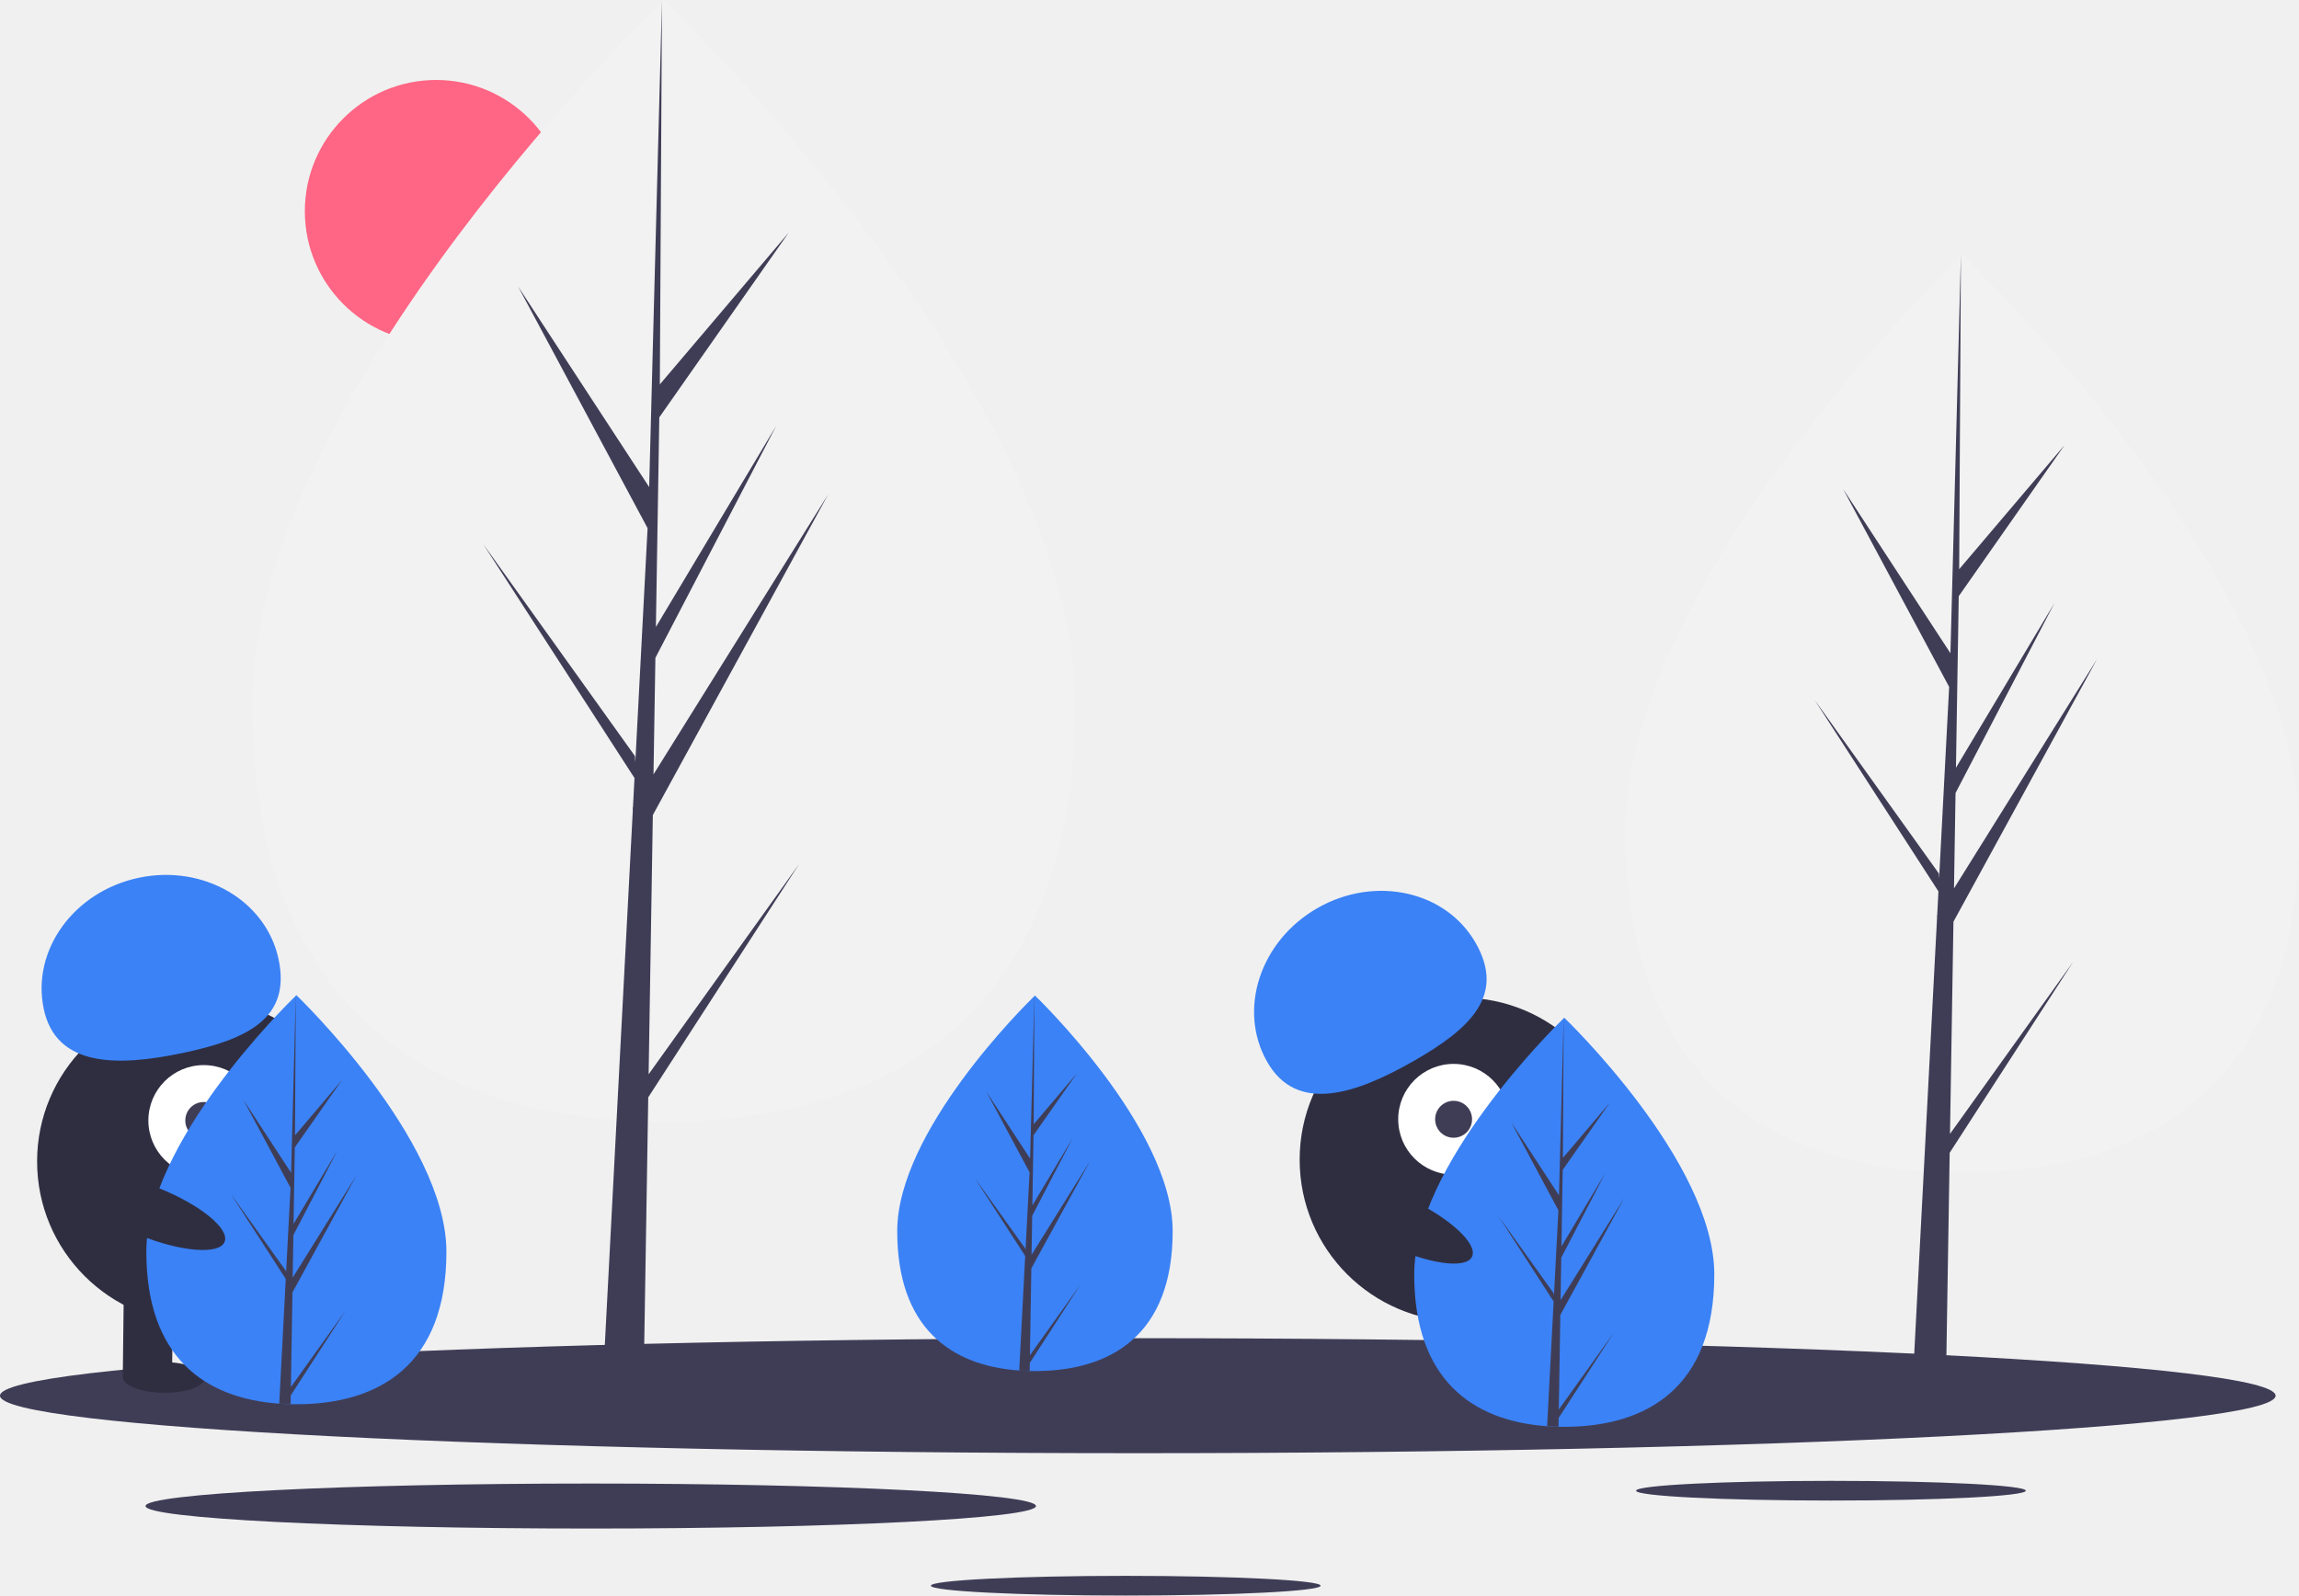
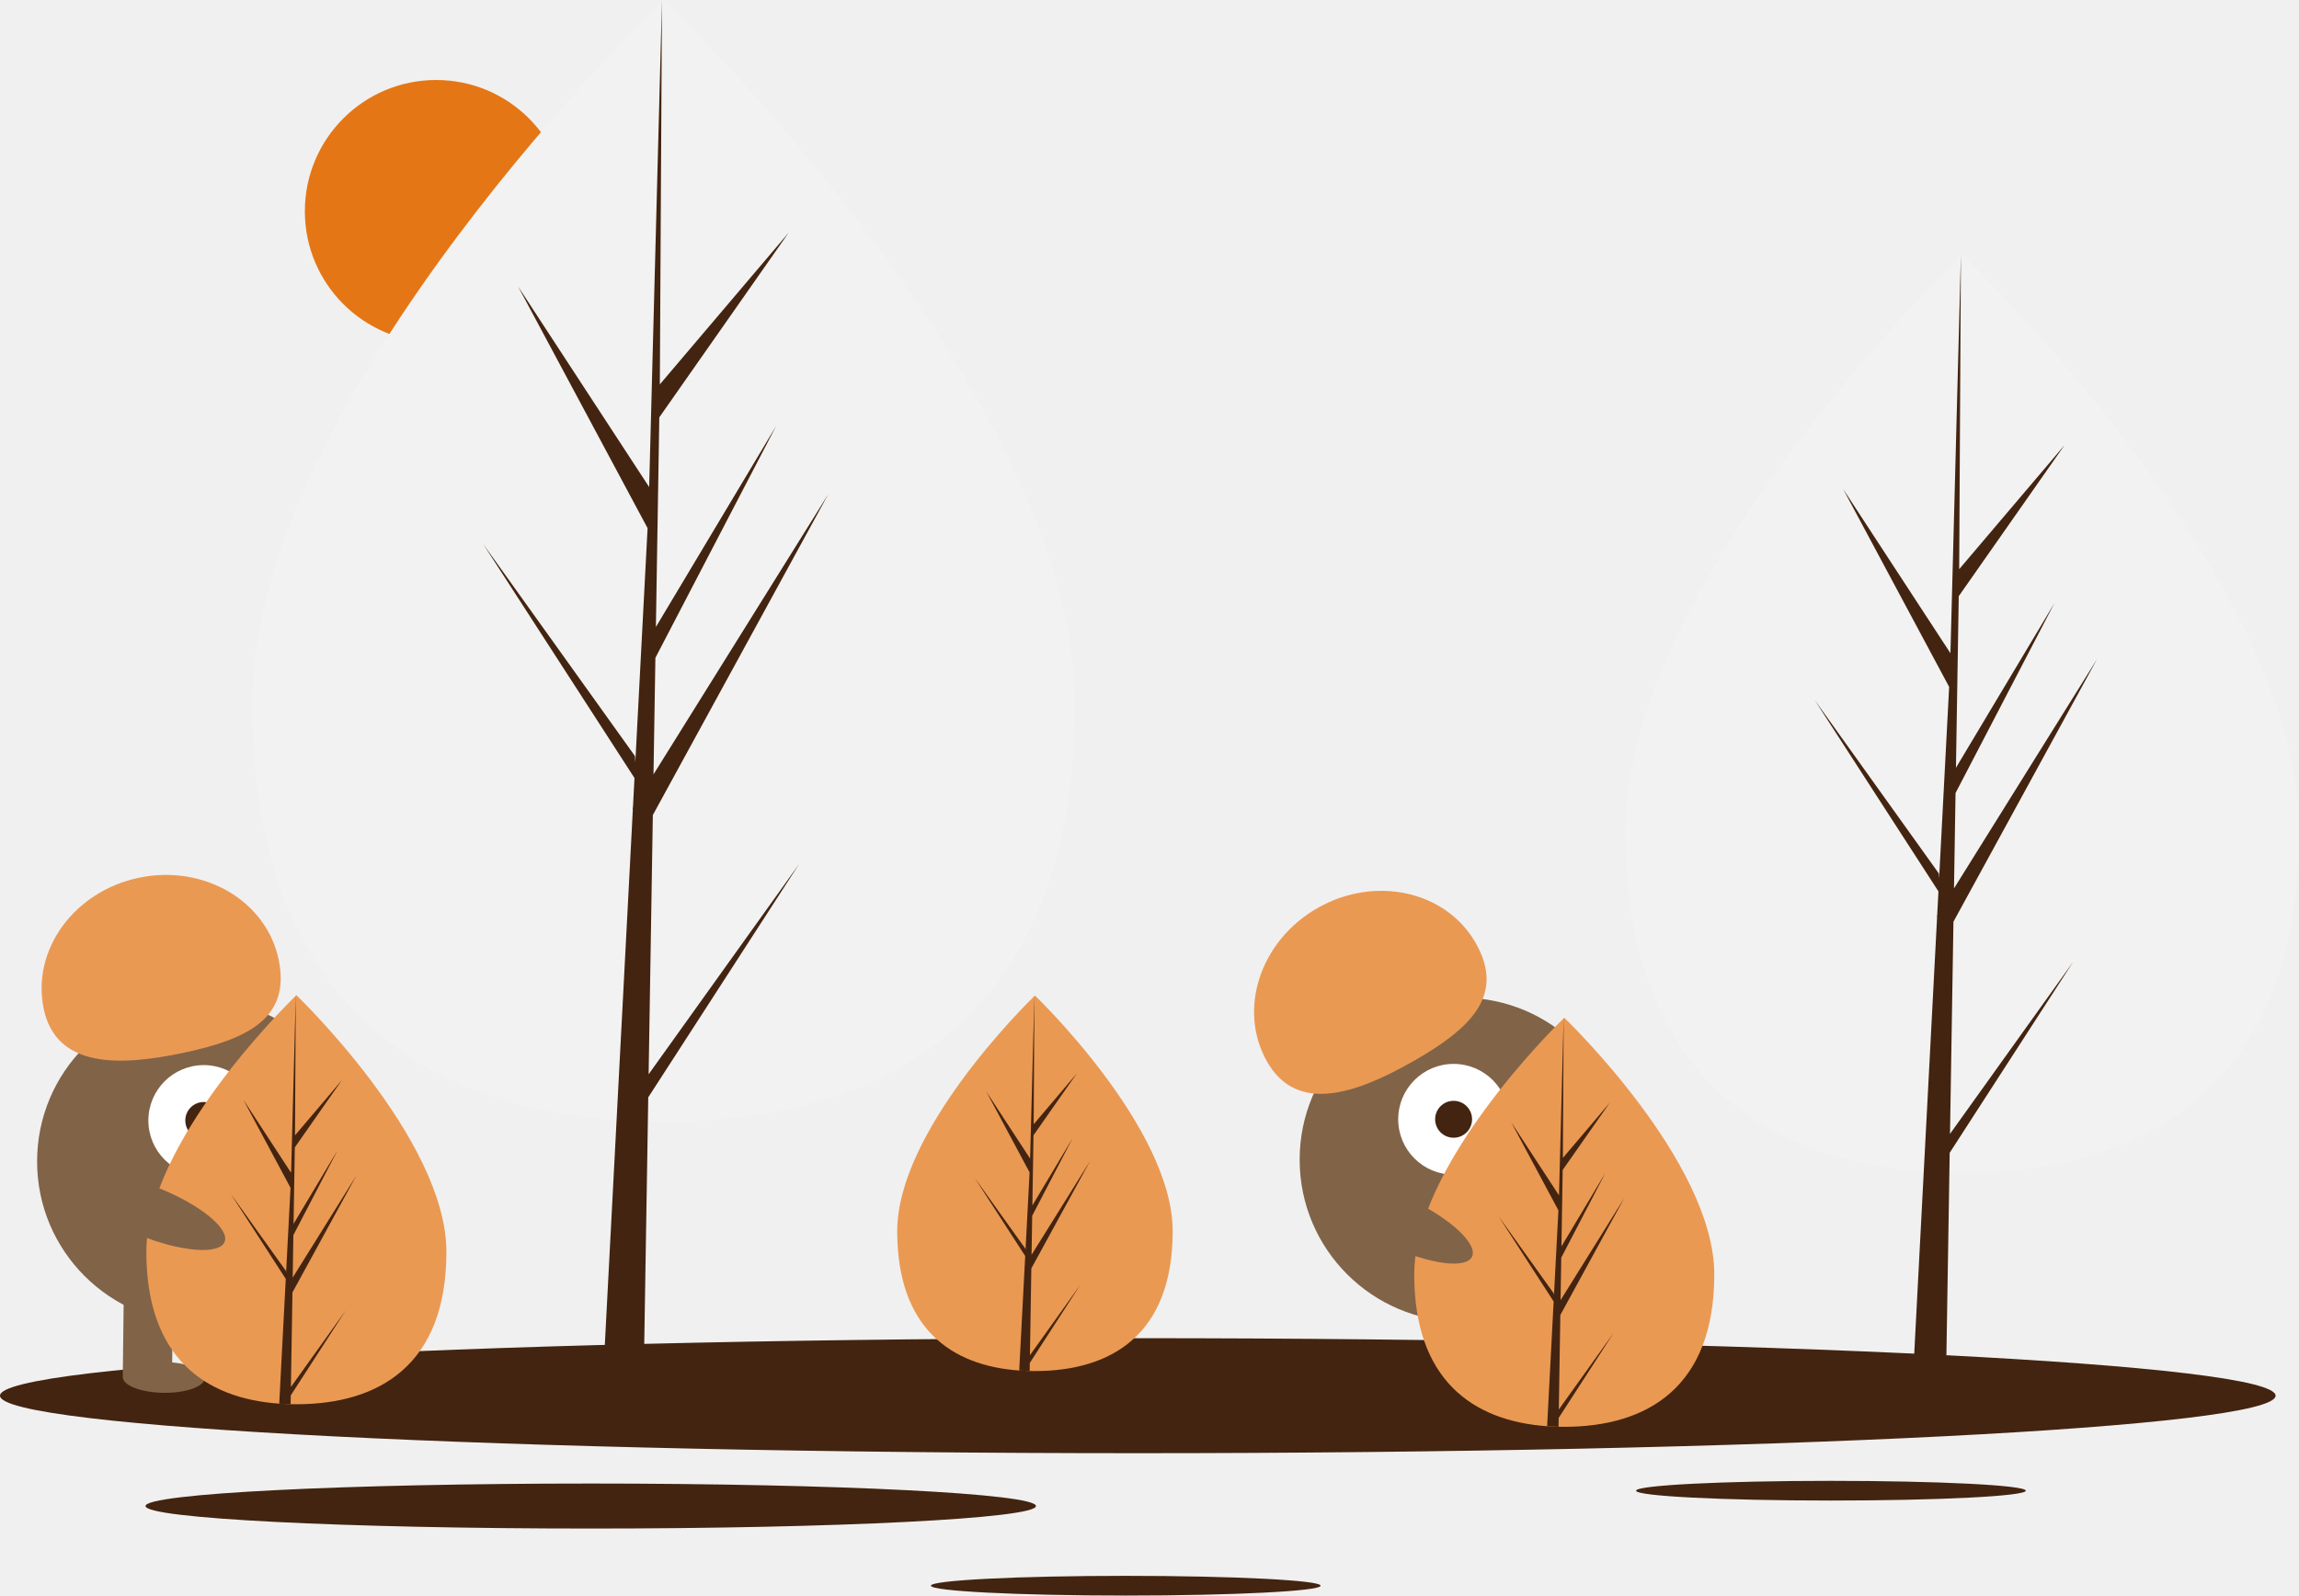
<svg xmlns="http://www.w3.org/2000/svg" data-name="Layer 1" width="1120.592" height="777.916" viewBox="0 0 1120.592 777.916">
-   <circle cx="212.592" cy="103" r="64" fill="#ff6584" />
+   <circle cx="212.592" cy="103" r="64" fill="#e57615" />
  <path d="M563.68,404.164c0,151.011-89.774,203.739-200.516,203.739S162.649,555.175,162.649,404.164,363.165,61.042,363.165,61.042,563.68,253.152,563.68,404.164Z" transform="translate(-39.70387 -61.04208)" fill="#f2f2f2" />
-   <polygon points="316.156 523.761 318.21 397.378 403.674 241.024 318.532 377.552 319.455 320.725 378.357 207.605 319.699 305.687 319.699 305.687 321.359 203.481 384.433 113.423 321.621 187.409 322.658 0 316.138 248.096 316.674 237.861 252.547 139.704 315.646 257.508 309.671 371.654 309.493 368.625 235.565 265.329 309.269 379.328 308.522 393.603 308.388 393.818 308.449 394.99 293.29 684.589 313.544 684.589 315.974 535.005 389.496 421.285 316.156 523.761" fill="#3f3d56" />
+   <polygon points="316.156 523.761 318.21 397.378 403.674 241.024 318.532 377.552 319.455 320.725 378.357 207.605 319.699 305.687 319.699 305.687 321.359 203.481 384.433 113.423 321.621 187.409 322.658 0 316.138 248.096 316.674 237.861 252.547 139.704 315.646 257.508 309.671 371.654 309.493 368.625 235.565 265.329 309.269 379.328 308.522 393.603 308.388 393.818 308.449 394.99 293.29 684.589 313.544 684.589 315.974 535.005 389.496 421.285 316.156 523.761" fill="#432410" />
  <path d="M1160.296,466.014c0,123.61-73.484,166.77-164.132,166.77s-164.132-43.16-164.132-166.77S996.165,185.152,996.165,185.152,1160.296,342.404,1160.296,466.014Z" transform="translate(-39.70387 -61.04208)" fill="#f2f2f2" />
-   <polygon points="950.482 552.833 952.162 449.383 1022.119 321.4 952.426 433.154 953.182 386.639 1001.396 294.044 953.382 374.329 953.382 374.329 954.741 290.669 1006.369 216.952 954.954 277.514 955.804 124.11 950.467 327.188 950.906 318.811 898.414 238.464 950.064 334.893 945.173 428.327 945.027 425.847 884.514 341.294 944.844 434.608 944.232 446.293 944.123 446.469 944.173 447.428 931.764 684.478 948.343 684.478 950.332 562.037 1010.514 468.952 950.482 552.833" fill="#3f3d56" />
-   <ellipse cx="554.592" cy="680.479" rx="554.592" ry="28.034" fill="#3f3d56" />
-   <ellipse cx="892.445" cy="726.797" rx="94.989" ry="4.802" fill="#3f3d56" />
-   <ellipse cx="548.72" cy="773.114" rx="94.989" ry="4.802" fill="#3f3d56" />
-   <ellipse cx="287.944" cy="734.279" rx="217.014" ry="10.97" fill="#3f3d56" />
-   <circle cx="97.084" cy="566.27" r="79" fill="#2f2e41" />
-   <rect x="99.805" y="689.023" width="24" height="43" transform="translate(-31.32451 -62.31008) rotate(0.67509)" fill="#2f2e41" />
-   <rect x="147.802" y="689.589" width="24" height="43" transform="translate(-31.31452 -62.87555) rotate(0.67509)" fill="#2f2e41" />
-   <ellipse cx="119.546" cy="732.616" rx="7.5" ry="20" transform="translate(-654.1319 782.4795) rotate(-89.32491)" fill="#2f2e41" />
-   <ellipse cx="167.554" cy="732.182" rx="7.5" ry="20" transform="translate(-606.2547 830.0553) rotate(-89.32491)" fill="#2f2e41" />
+   <polygon points="950.482 552.833 952.162 449.383 1022.119 321.4 952.426 433.154 953.182 386.639 1001.396 294.044 953.382 374.329 953.382 374.329 954.741 290.669 1006.369 216.952 954.954 277.514 955.804 124.11 950.467 327.188 950.906 318.811 898.414 238.464 950.064 334.893 945.173 428.327 945.027 425.847 884.514 341.294 944.844 434.608 944.232 446.293 944.123 446.469 944.173 447.428 931.764 684.478 948.343 684.478 950.332 562.037 1010.514 468.952 950.482 552.833" fill="#432410" />
+   <ellipse cx="554.592" cy="680.479" rx="554.592" ry="28.034" fill="#432410" />
+   <ellipse cx="892.445" cy="726.797" rx="94.989" ry="4.802" fill="#432410" />
+   <ellipse cx="548.72" cy="773.114" rx="94.989" ry="4.802" fill="#432410" />
+   <ellipse cx="287.944" cy="734.279" rx="217.014" ry="10.97" fill="#432410" />
+   <circle cx="97.084" cy="566.27" r="79" fill="#816348" />
+   <rect x="99.805" y="689.023" width="24" height="43" transform="translate(-31.32451 -62.31008) rotate(0.67509)" fill="#816348" />
+   <rect x="147.802" y="689.589" width="24" height="43" transform="translate(-31.31452 -62.87555) rotate(0.67509)" fill="#816348" />
+   <ellipse cx="119.546" cy="732.616" rx="7.5" ry="20" transform="translate(-654.1319 782.4795) rotate(-89.32491)" fill="#816348" />
+   <ellipse cx="167.554" cy="732.182" rx="7.5" ry="20" transform="translate(-606.2547 830.0553) rotate(-89.32491)" fill="#816348" />
  <circle cx="99.319" cy="546.295" r="27" fill="#fff" />
-   <circle cx="99.319" cy="546.295" r="9" fill="#3f3d56" />
-   <path d="M61.026,552.946c-6.042-28.641,14.688-57.265,46.3-63.934s62.138,11.143,68.18,39.784-14.978,38.93-46.591,45.599S67.068,581.587,61.026,552.946Z" transform="translate(-39.70387 -61.04208)" fill="#3b82f6" />
-   <path d="M257.296,671.384c0,55.076-32.74,74.306-73.13,74.306q-1.404,0-2.803-.031c-1.871-.04-3.725-.129-5.556-.254-36.451-2.58-64.771-22.799-64.771-74.021,0-53.008,67.739-119.896,72.827-124.846l.009-.009c.196-.192.294-.285.294-.285S257.296,616.308,257.296,671.384Z" transform="translate(-39.70387 -61.04208)" fill="#3b82f6" />
-   <path d="M181.502,737.265l26.747-37.374-26.814,41.477-.071,4.291c-1.871-.04-3.725-.129-5.556-.254l2.883-55.103-.022-.428.049-.08.272-5.204-26.881-41.58,26.965,37.677.062,1.105,2.179-41.633-23.013-42.966,23.294,35.658,2.268-86.314.009-.294v.285l-.379,68.064,22.911-26.983-23.004,32.847-.606,37.276L204.185,621.958l-21.48,41.259-.339,20.723,31.056-49.791-31.171,57.023Z" transform="translate(-39.70387 -61.04208)" fill="#3f3d56" />
-   <circle cx="712.485" cy="565.415" r="79" fill="#2f2e41" />
-   <rect x="741.777" y="691.824" width="24" height="43" transform="translate(-215.9946 191.864) rotate(-17.08345)" fill="#2f2e41" />
-   <rect x="787.659" y="677.723" width="24" height="43" transform="matrix(0.95588, -0.29376, 0.29376, 0.95588, -209.8279, 204.7204)" fill="#2f2e41" />
-   <ellipse cx="767.887" cy="732.003" rx="20" ry="7.5" transform="translate(-220.8593 196.8331) rotate(-17.08345)" fill="#2f2e41" />
-   <ellipse cx="813.475" cy="716.946" rx="20" ry="7.5" transform="translate(-214.4248 209.561) rotate(-17.08345)" fill="#2f2e41" />
+   <circle cx="99.319" cy="546.295" r="9" fill="#432410" />
+   <path d="M61.026,552.946c-6.042-28.641,14.688-57.265,46.3-63.934s62.138,11.143,68.18,39.784-14.978,38.93-46.591,45.599S67.068,581.587,61.026,552.946Z" transform="translate(-39.70387 -61.04208)" fill="#ea9953" />
+   <path d="M257.296,671.384c0,55.076-32.74,74.306-73.13,74.306q-1.404,0-2.803-.031c-1.871-.04-3.725-.129-5.556-.254-36.451-2.58-64.771-22.799-64.771-74.021,0-53.008,67.739-119.896,72.827-124.846l.009-.009c.196-.192.294-.285.294-.285S257.296,616.308,257.296,671.384Z" transform="translate(-39.70387 -61.04208)" fill="#ea9953" />
+   <path d="M181.502,737.265l26.747-37.374-26.814,41.477-.071,4.291c-1.871-.04-3.725-.129-5.556-.254l2.883-55.103-.022-.428.049-.08.272-5.204-26.881-41.58,26.965,37.677.062,1.105,2.179-41.633-23.013-42.966,23.294,35.658,2.268-86.314.009-.294v.285l-.379,68.064,22.911-26.983-23.004,32.847-.606,37.276L204.185,621.958l-21.48,41.259-.339,20.723,31.056-49.791-31.171,57.023Z" transform="translate(-39.70387 -61.04208)" fill="#432410" />
+   <circle cx="712.485" cy="565.415" r="79" fill="#816348" />
+   <rect x="741.777" y="691.824" width="24" height="43" transform="translate(-215.9946 191.864) rotate(-17.08345)" fill="#816348" />
+   <rect x="787.659" y="677.723" width="24" height="43" transform="matrix(0.95588, -0.29376, 0.29376, 0.95588, -209.8279, 204.7204)" fill="#816348" />
+   <ellipse cx="767.887" cy="732.003" rx="20" ry="7.5" transform="translate(-220.8593 196.8331) rotate(-17.08345)" fill="#816348" />
+   <ellipse cx="813.475" cy="716.946" rx="20" ry="7.5" transform="translate(-214.4248 209.561) rotate(-17.08345)" fill="#816348" />
  <circle cx="708.522" cy="545.71" r="27" fill="#fff" />
-   <circle cx="708.522" cy="545.71" r="9" fill="#3f3d56" />
-   <path d="M657.355,578.743c-14.49-25.433-3.478-59.016,24.594-75.009s62.576-8.341,77.065,17.093-2.391,41.644-30.463,57.637S671.845,604.176,657.355,578.743Z" transform="translate(-39.70387 -61.04208)" fill="#3b82f6" />
-   <path d="M611.296,661.299c0,50.557-30.054,68.21-67.13,68.21q-1.288,0-2.573-.029c-1.718-.037-3.419-.119-5.1-.233-33.461-2.368-59.457-20.929-59.457-67.948,0-48.659,62.181-110.059,66.852-114.603l.008-.008c.18-.176.27-.262.27-.262S611.296,610.742,611.296,661.299Z" transform="translate(-39.70387 -61.04208)" fill="#3b82f6" />
-   <path d="M541.72,721.774l24.553-34.307-24.614,38.074-.065,3.939c-1.718-.037-3.419-.119-5.1-.233l2.646-50.582-.02-.393.045-.074.249-4.777-24.675-38.168,24.753,34.585.057,1.014,2-38.217-21.125-39.44L541.806,625.928l2.082-79.232.008-.27v.262l-.348,62.48,21.031-24.769-21.117,30.152-.556,34.217,19.636-32.839-19.718,37.874-.311,19.023,28.508-45.706-28.614,52.344Z" transform="translate(-39.70387 -61.04208)" fill="#3f3d56" />
-   <path d="M875.296,682.384c0,55.076-32.74,74.306-73.13,74.306q-1.403,0-2.803-.031c-1.871-.04-3.725-.129-5.556-.254-36.451-2.58-64.771-22.799-64.771-74.021,0-53.008,67.739-119.896,72.827-124.846l.009-.009c.196-.192.294-.285.294-.285S875.296,627.308,875.296,682.384Z" transform="translate(-39.70387 -61.04208)" fill="#3b82f6" />
-   <path d="M799.502,748.265l26.747-37.374-26.814,41.477-.071,4.291c-1.871-.04-3.725-.129-5.556-.254l2.883-55.103-.022-.428.049-.08.272-5.204L770.108,654.011l26.965,37.677.062,1.105,2.179-41.633-23.013-42.966,23.294,35.658,2.268-86.314.009-.294v.285l-.379,68.064,22.911-26.983-23.004,32.847-.606,37.276L822.185,632.958l-21.48,41.259-.339,20.723,31.056-49.791-31.171,57.023Z" transform="translate(-39.70387 -61.04208)" fill="#3f3d56" />
-   <ellipse cx="721.517" cy="656.822" rx="12.4" ry="39.5" transform="translate(-220.8352 966.2232) rotate(-64.62574)" fill="#2f2e41" />
-   <ellipse cx="112.517" cy="651.822" rx="12.4" ry="39.5" transform="translate(-574.0794 452.7137) rotate(-68.15829)" fill="#2f2e41" />
+   <circle cx="708.522" cy="545.71" r="9" fill="#432410" />
+   <path d="M657.355,578.743c-14.49-25.433-3.478-59.016,24.594-75.009s62.576-8.341,77.065,17.093-2.391,41.644-30.463,57.637S671.845,604.176,657.355,578.743Z" transform="translate(-39.70387 -61.04208)" fill="#ea9953" />
+   <path d="M611.296,661.299c0,50.557-30.054,68.21-67.13,68.21q-1.288,0-2.573-.029c-1.718-.037-3.419-.119-5.1-.233-33.461-2.368-59.457-20.929-59.457-67.948,0-48.659,62.181-110.059,66.852-114.603l.008-.008c.18-.176.27-.262.27-.262S611.296,610.742,611.296,661.299Z" transform="translate(-39.70387 -61.04208)" fill="#ea9953" />
+   <path d="M541.72,721.774l24.553-34.307-24.614,38.074-.065,3.939c-1.718-.037-3.419-.119-5.1-.233l2.646-50.582-.02-.393.045-.074.249-4.777-24.675-38.168,24.753,34.585.057,1.014,2-38.217-21.125-39.44L541.806,625.928l2.082-79.232.008-.27v.262l-.348,62.48,21.031-24.769-21.117,30.152-.556,34.217,19.636-32.839-19.718,37.874-.311,19.023,28.508-45.706-28.614,52.344Z" transform="translate(-39.70387 -61.04208)" fill="#432410" />
+   <path d="M875.296,682.384c0,55.076-32.74,74.306-73.13,74.306q-1.403,0-2.803-.031c-1.871-.04-3.725-.129-5.556-.254-36.451-2.58-64.771-22.799-64.771-74.021,0-53.008,67.739-119.896,72.827-124.846l.009-.009c.196-.192.294-.285.294-.285S875.296,627.308,875.296,682.384Z" transform="translate(-39.70387 -61.04208)" fill="#ea9953" />
+   <path d="M799.502,748.265l26.747-37.374-26.814,41.477-.071,4.291c-1.871-.04-3.725-.129-5.556-.254l2.883-55.103-.022-.428.049-.08.272-5.204L770.108,654.011l26.965,37.677.062,1.105,2.179-41.633-23.013-42.966,23.294,35.658,2.268-86.314.009-.294v.285l-.379,68.064,22.911-26.983-23.004,32.847-.606,37.276L822.185,632.958l-21.48,41.259-.339,20.723,31.056-49.791-31.171,57.023Z" transform="translate(-39.70387 -61.04208)" fill="#432410" />
+   <ellipse cx="721.517" cy="656.822" rx="12.4" ry="39.5" transform="translate(-220.8352 966.2232) rotate(-64.62574)" fill="#816348" />
+   <ellipse cx="112.517" cy="651.822" rx="12.4" ry="39.5" transform="translate(-574.0794 452.7137) rotate(-68.15829)" fill="#816348" />
</svg>
